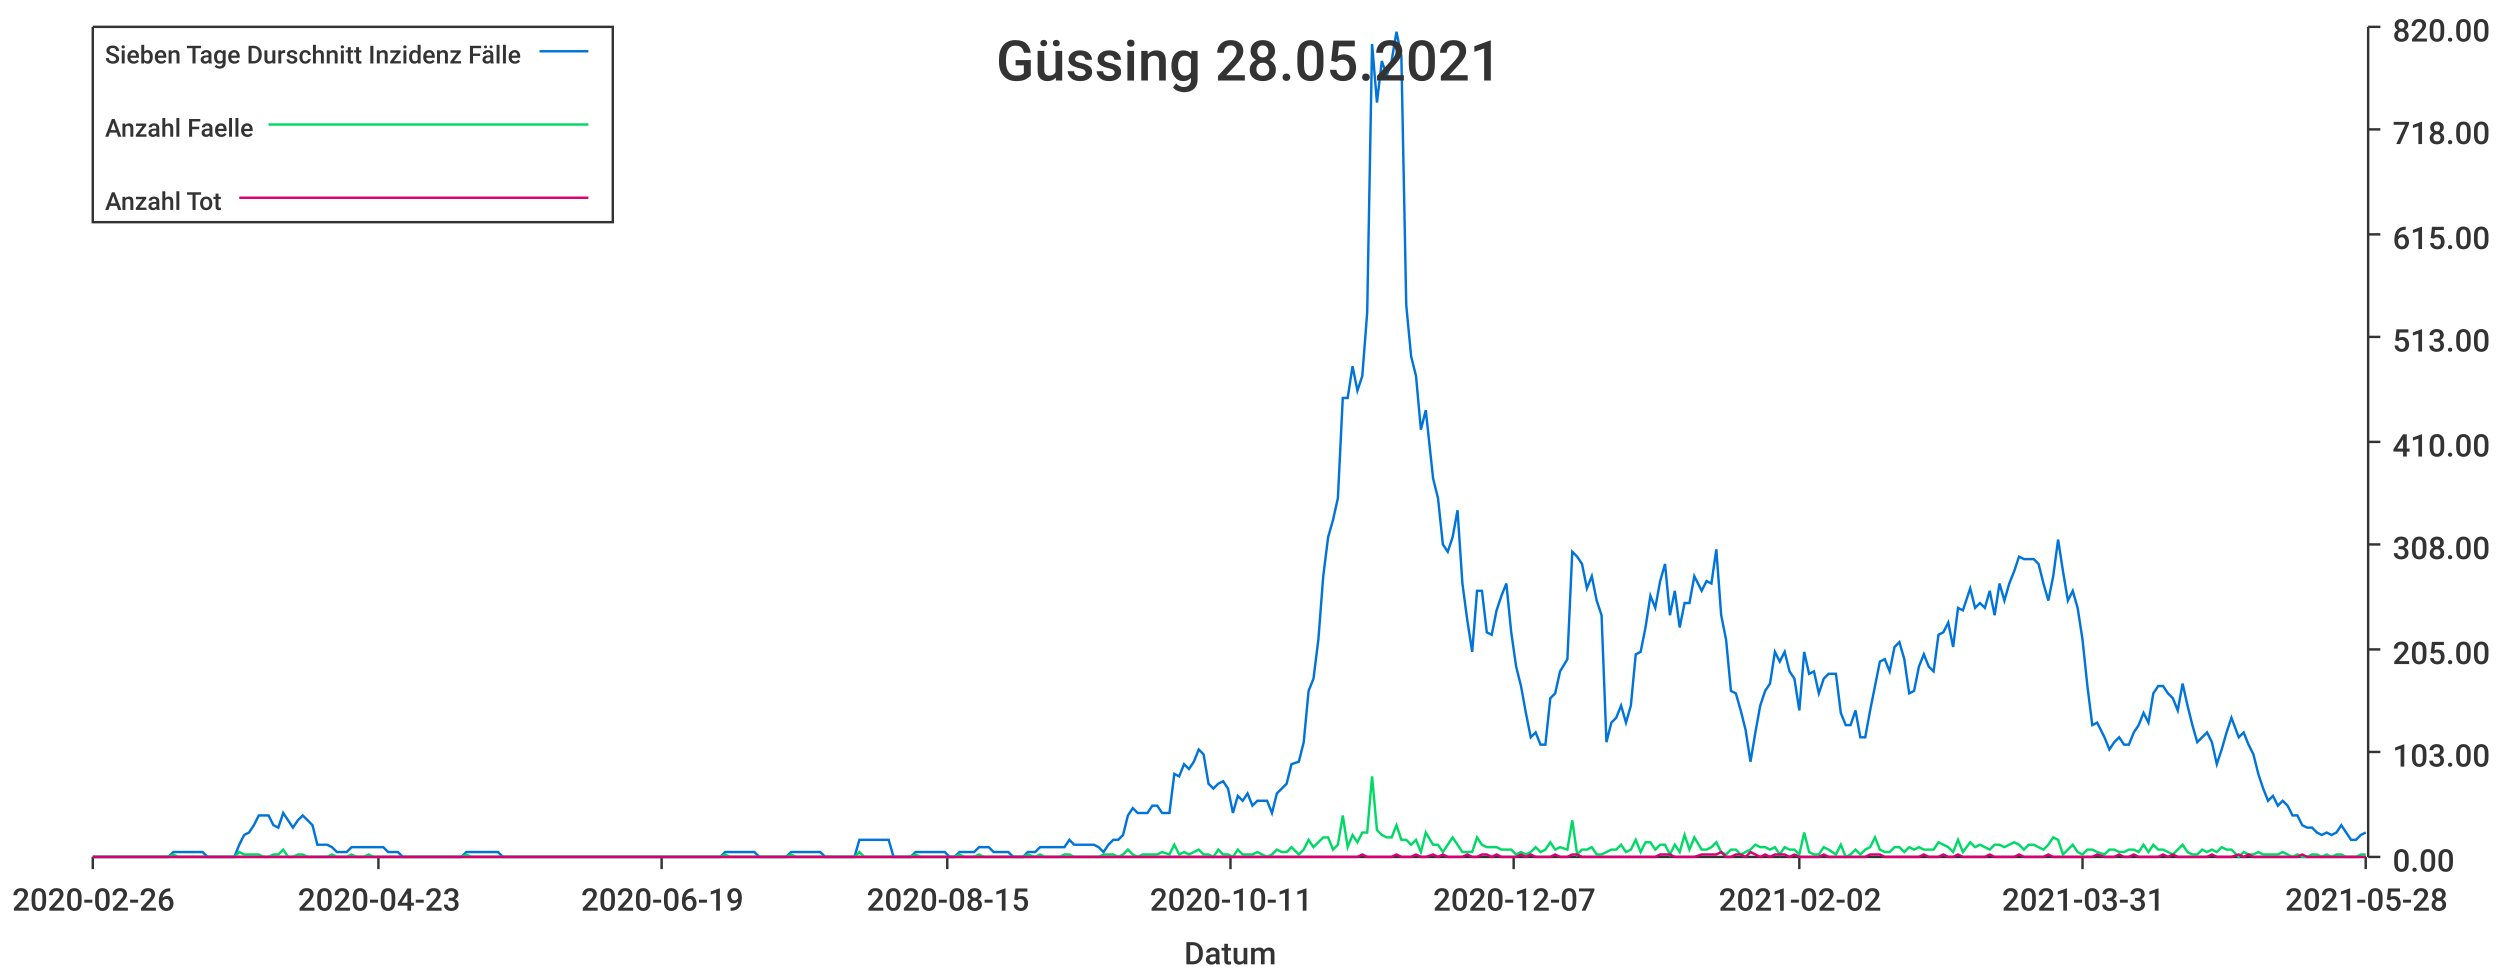
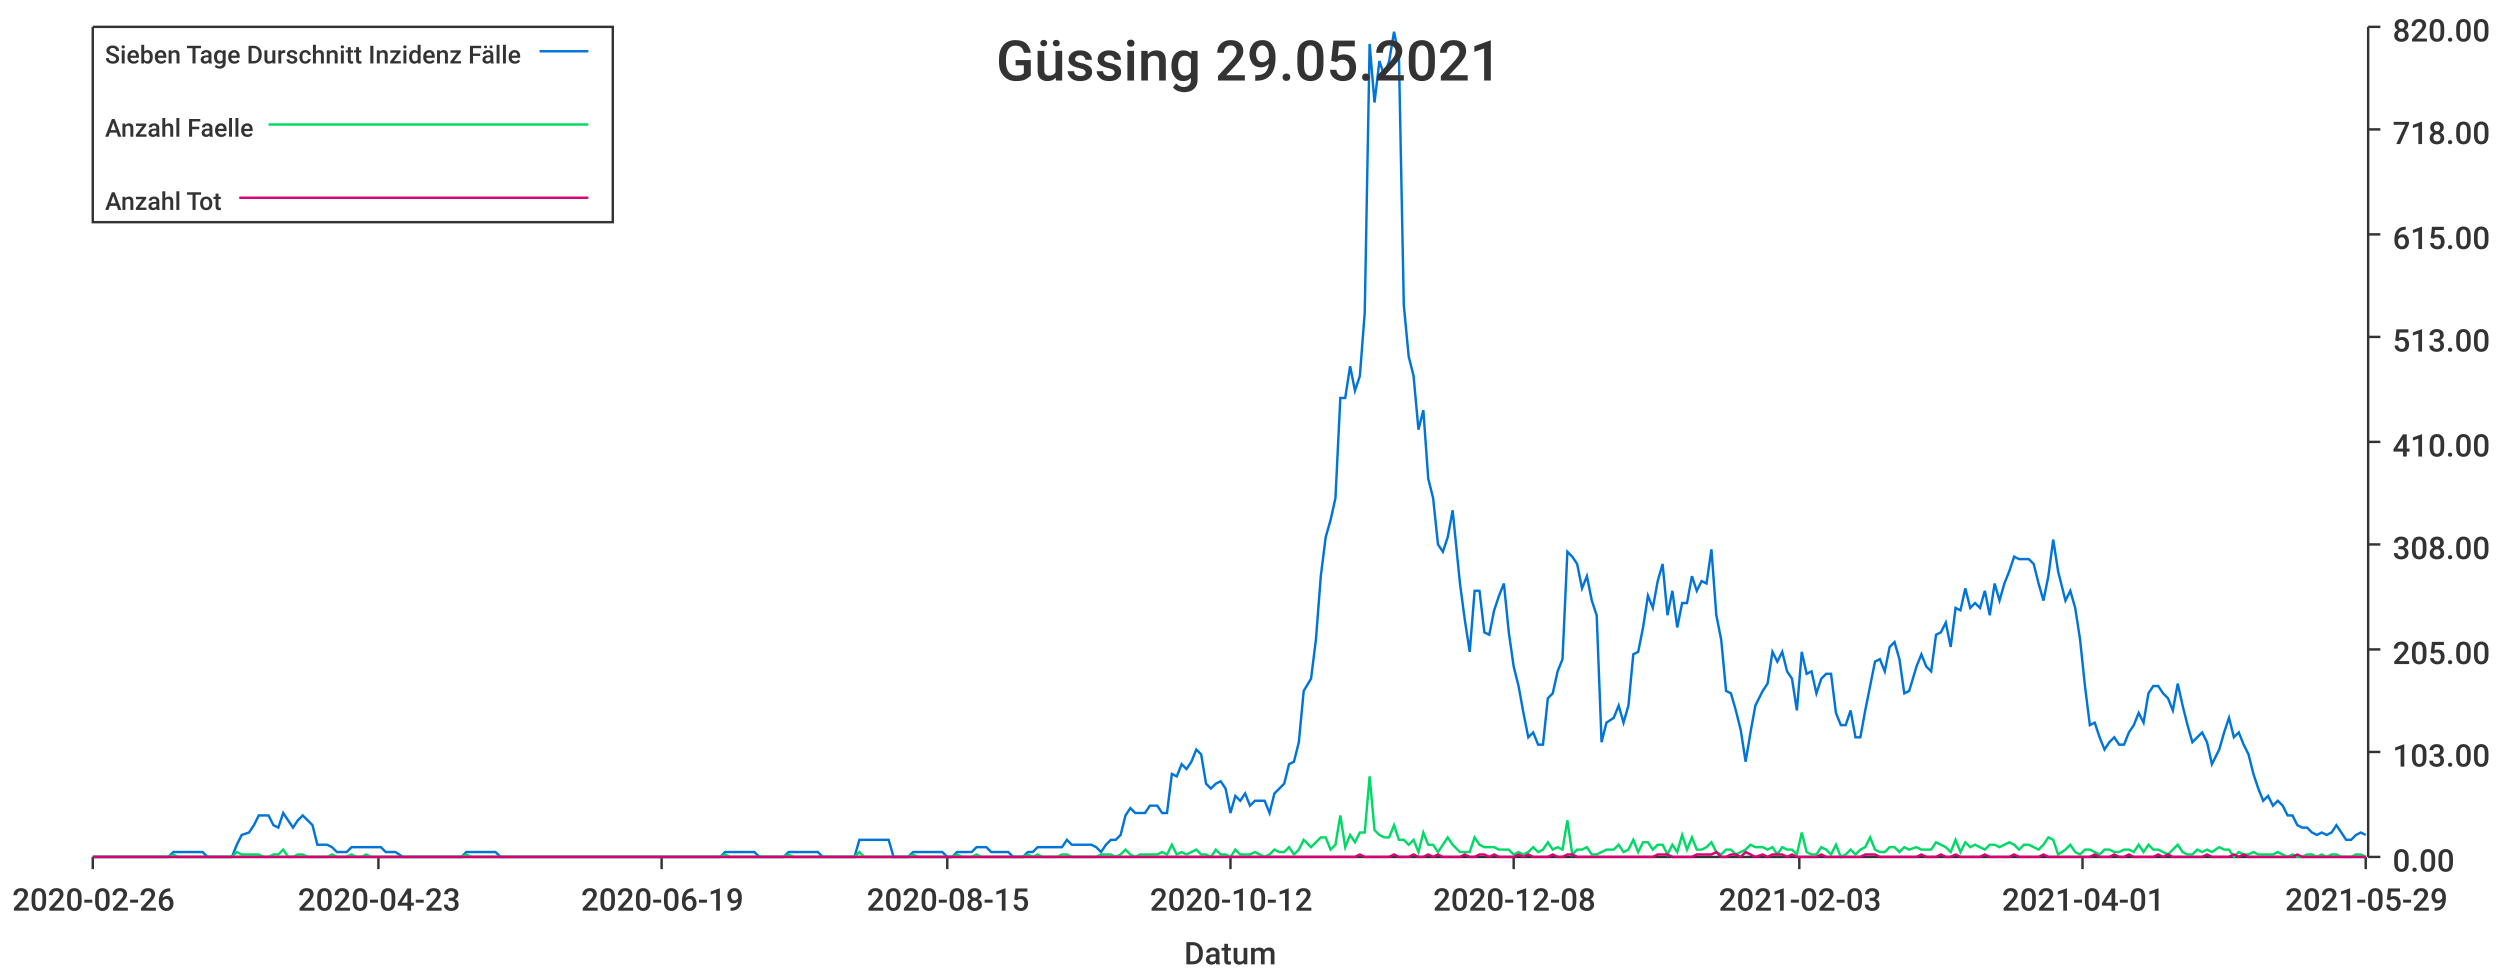
<svg xmlns="http://www.w3.org/2000/svg" width="1024" height="400">\n<path d="M 0 0 L 1024 0 L 1024 400 L 0 400 L 0 0" style="stroke-width:0;stroke:rgba(255,255,255,1.0);fill:rgba(255,255,255,1.0)" />
  <path d="M 38 11 L 969 11 L 969 351 L 38 351 L 38 11" style="stroke-width:0;stroke:rgba(255,255,255,1.0);fill:rgba(255,255,255,1.0)" />
  <path d="M 38 351 L 969 351" style="stroke-width:1;stroke:rgba(51,51,51,1.0);fill:none" />
  <path d="M 38 351 L 38 356" style="stroke-width:1;stroke:rgba(51,51,51,1.0);fill:none" />
  <text x="5" y="373" style="stroke-width:0;stroke:none;fill:rgba(51,51,51,1.0);font-size:12.8px;font-family:'Roboto Medium',sans-serif">2020-02-26</text>
  <path d="M 155 351 L 155 356" style="stroke-width:1;stroke:rgba(51,51,51,1.0);fill:none" />
  <text x="122" y="373" style="stroke-width:0;stroke:none;fill:rgba(51,51,51,1.0);font-size:12.8px;font-family:'Roboto Medium',sans-serif">2020-04-23</text>
  <path d="M 271 351 L 271 356" style="stroke-width:1;stroke:rgba(51,51,51,1.0);fill:none" />
  <text x="238" y="373" style="stroke-width:0;stroke:none;fill:rgba(51,51,51,1.0);font-size:12.8px;font-family:'Roboto Medium',sans-serif">2020-06-19</text>
  <path d="M 388 351 L 388 356" style="stroke-width:1;stroke:rgba(51,51,51,1.0);fill:none" />
  <text x="355" y="373" style="stroke-width:0;stroke:none;fill:rgba(51,51,51,1.0);font-size:12.8px;font-family:'Roboto Medium',sans-serif">2020-08-15</text>
  <path d="M 504 351 L 504 356" style="stroke-width:1;stroke:rgba(51,51,51,1.0);fill:none" />
-   <text x="471" y="373" style="stroke-width:0;stroke:none;fill:rgba(51,51,51,1.0);font-size:12.8px;font-family:'Roboto Medium',sans-serif">2020-10-11</text>
+   <text x="471" y="373" style="stroke-width:0;stroke:none;fill:rgba(51,51,51,1.0);font-size:12.8px;font-family:'Roboto Medium',sans-serif">2020-10-12</text>
  <path d="M 620 351 L 620 356" style="stroke-width:1;stroke:rgba(51,51,51,1.0);fill:none" />
-   <text x="587" y="373" style="stroke-width:0;stroke:none;fill:rgba(51,51,51,1.0);font-size:12.8px;font-family:'Roboto Medium',sans-serif">2020-12-07</text>
+   <text x="587" y="373" style="stroke-width:0;stroke:none;fill:rgba(51,51,51,1.0);font-size:12.8px;font-family:'Roboto Medium',sans-serif">2020-12-08</text>
  <path d="M 737 351 L 737 356" style="stroke-width:1;stroke:rgba(51,51,51,1.0);fill:none" />
-   <text x="704" y="373" style="stroke-width:0;stroke:none;fill:rgba(51,51,51,1.0);font-size:12.8px;font-family:'Roboto Medium',sans-serif">2021-02-02</text>
+   <text x="704" y="373" style="stroke-width:0;stroke:none;fill:rgba(51,51,51,1.0);font-size:12.8px;font-family:'Roboto Medium',sans-serif">2021-02-03</text>
  <path d="M 853 351 L 853 356" style="stroke-width:1;stroke:rgba(51,51,51,1.0);fill:none" />
-   <text x="820" y="373" style="stroke-width:0;stroke:none;fill:rgba(51,51,51,1.0);font-size:12.8px;font-family:'Roboto Medium',sans-serif">2021-03-31</text>
+   <text x="820" y="373" style="stroke-width:0;stroke:none;fill:rgba(51,51,51,1.0);font-size:12.8px;font-family:'Roboto Medium',sans-serif">2021-04-01</text>
  <path d="M 969 351 L 969 356" style="stroke-width:1;stroke:rgba(51,51,51,1.0);fill:none" />
-   <text x="936" y="373" style="stroke-width:0;stroke:none;fill:rgba(51,51,51,1.0);font-size:12.8px;font-family:'Roboto Medium',sans-serif">2021-05-28</text>
+   <text x="936" y="373" style="stroke-width:0;stroke:none;fill:rgba(51,51,51,1.0);font-size:12.8px;font-family:'Roboto Medium',sans-serif">2021-05-29</text>
  <text x="485" y="395" style="stroke-width:0;stroke:none;fill:rgba(51,51,51,1.0);font-size:12.8px;font-family:'Roboto Medium',sans-serif">Datum</text>
  <path d="M 970 351 L 970 11" style="stroke-width:1;stroke:rgba(51,51,51,1.0);fill:none" />
  <path d="M 970 351 L 975 351" style="stroke-width:1;stroke:rgba(51,51,51,1.0);fill:none" />
  <text x="980" y="357" style="stroke-width:0;stroke:none;fill:rgba(51,51,51,1.0);font-size:12.8px;font-family:'Roboto Medium',sans-serif">0.00</text>
  <path d="M 970 308 L 975 308" style="stroke-width:1;stroke:rgba(51,51,51,1.0);fill:none" />
  <text x="980" y="314" style="stroke-width:0;stroke:none;fill:rgba(51,51,51,1.0);font-size:12.8px;font-family:'Roboto Medium',sans-serif">103.00</text>
  <path d="M 970 266 L 975 266" style="stroke-width:1;stroke:rgba(51,51,51,1.0);fill:none" />
  <text x="980" y="272" style="stroke-width:0;stroke:none;fill:rgba(51,51,51,1.0);font-size:12.8px;font-family:'Roboto Medium',sans-serif">205.00</text>
  <path d="M 970 223 L 975 223" style="stroke-width:1;stroke:rgba(51,51,51,1.0);fill:none" />
  <text x="980" y="229" style="stroke-width:0;stroke:none;fill:rgba(51,51,51,1.0);font-size:12.8px;font-family:'Roboto Medium',sans-serif">308.00</text>
  <path d="M 970 181 L 975 181" style="stroke-width:1;stroke:rgba(51,51,51,1.0);fill:none" />
  <text x="980" y="187" style="stroke-width:0;stroke:none;fill:rgba(51,51,51,1.0);font-size:12.8px;font-family:'Roboto Medium',sans-serif">410.00</text>
  <path d="M 970 138 L 975 138" style="stroke-width:1;stroke:rgba(51,51,51,1.0);fill:none" />
  <text x="980" y="144" style="stroke-width:0;stroke:none;fill:rgba(51,51,51,1.0);font-size:12.8px;font-family:'Roboto Medium',sans-serif">513.00</text>
  <path d="M 970 96 L 975 96" style="stroke-width:1;stroke:rgba(51,51,51,1.0);fill:none" />
  <text x="980" y="102" style="stroke-width:0;stroke:none;fill:rgba(51,51,51,1.0);font-size:12.8px;font-family:'Roboto Medium',sans-serif">615.00</text>
  <path d="M 970 53 L 975 53" style="stroke-width:1;stroke:rgba(51,51,51,1.0);fill:none" />
  <text x="980" y="59" style="stroke-width:0;stroke:none;fill:rgba(51,51,51,1.0);font-size:12.8px;font-family:'Roboto Medium',sans-serif">718.00</text>
  <path d="M 970 11 L 975 11" style="stroke-width:1;stroke:rgba(51,51,51,1.0);fill:none" />
  <text x="980" y="17" style="stroke-width:0;stroke:none;fill:rgba(51,51,51,1.0);font-size:12.8px;font-family:'Roboto Medium',sans-serif">820.00</text>
-   <path d="M 38 351 L 41 351 L 43 351 L 45 351 L 47 351 L 49 351 L 51 351 L 53 351 L 55 351 L 57 351 L 59 351 L 61 351 L 63 351 L 65 351 L 67 351 L 69 351 L 71 349 L 73 349 L 75 349 L 77 349 L 79 349 L 81 349 L 83 349 L 85 351 L 87 351 L 89 351 L 91 351 L 94 351 L 96 351 L 98 346 L 100 342 L 102 341 L 104 338 L 106 334 L 108 334 L 110 334 L 112 338 L 114 339 L 116 333 L 118 336 L 120 339 L 122 336 L 124 334 L 126 336 L 128 338 L 130 346 L 132 346 L 134 346 L 136 347 L 138 349 L 140 349 L 142 349 L 144 347 L 146 347 L 149 347 L 151 347 L 153 347 L 155 347 L 157 347 L 159 349 L 161 349 L 163 349 L 165 351 L 167 351 L 169 351 L 171 351 L 173 351 L 175 351 L 177 351 L 179 351 L 181 351 L 183 351 L 185 351 L 187 351 L 189 351 L 191 349 L 193 349 L 195 349 L 197 349 L 199 349 L 201 349 L 204 349 L 206 351 L 208 351 L 210 351 L 212 351 L 214 351 L 216 351 L 218 351 L 220 351 L 222 351 L 224 351 L 226 351 L 228 351 L 230 351 L 232 351 L 234 351 L 236 351 L 238 351 L 240 351 L 242 351 L 244 351 L 246 351 L 248 351 L 250 351 L 252 351 L 254 351 L 256 351 L 259 351 L 261 351 L 263 351 L 265 351 L 267 351 L 269 351 L 271 351 L 273 351 L 275 351 L 277 351 L 279 351 L 281 351 L 283 351 L 285 351 L 287 351 L 289 351 L 291 351 L 293 351 L 295 351 L 297 349 L 299 349 L 301 349 L 303 349 L 305 349 L 307 349 L 309 349 L 311 351 L 314 351 L 316 351 L 318 351 L 320 351 L 322 351 L 324 349 L 326 349 L 328 349 L 330 349 L 332 349 L 334 349 L 336 349 L 338 351 L 340 351 L 342 351 L 344 351 L 346 351 L 348 351 L 350 351 L 352 344 L 354 344 L 356 344 L 358 344 L 360 344 L 362 344 L 364 344 L 366 351 L 369 351 L 371 351 L 373 351 L 375 349 L 377 349 L 379 349 L 381 349 L 383 349 L 385 349 L 387 349 L 389 351 L 391 351 L 393 349 L 395 349 L 397 349 L 399 349 L 401 347 L 403 347 L 405 347 L 407 349 L 409 349 L 411 349 L 413 349 L 415 351 L 417 351 L 419 351 L 421 349 L 424 349 L 426 347 L 428 347 L 430 347 L 432 347 L 434 347 L 436 347 L 438 344 L 440 346 L 442 346 L 444 346 L 446 346 L 448 346 L 450 347 L 452 349 L 454 346 L 456 344 L 458 344 L 460 342 L 462 334 L 464 331 L 466 333 L 468 333 L 470 333 L 472 330 L 474 330 L 476 333 L 479 333 L 481 317 L 483 318 L 485 313 L 487 315 L 489 312 L 491 307 L 493 309 L 495 321 L 497 323 L 499 321 L 501 320 L 503 323 L 505 333 L 507 326 L 509 328 L 511 325 L 513 330 L 515 328 L 517 328 L 519 328 L 521 333 L 523 325 L 525 323 L 527 321 L 529 313 L 532 312 L 534 304 L 536 283 L 538 278 L 540 262 L 542 236 L 544 220 L 546 213 L 548 204 L 550 163 L 552 163 L 554 150 L 556 160 L 558 154 L 560 128 L 562 18 L 564 42 L 566 25 L 568 31 L 570 25 L 572 13 L 574 23 L 576 125 L 578 146 L 580 154 L 582 176 L 584 168 L 587 196 L 589 204 L 591 223 L 593 226 L 595 220 L 597 209 L 599 239 L 601 254 L 603 267 L 605 242 L 607 242 L 609 259 L 611 260 L 613 250 L 615 244 L 617 239 L 619 259 L 621 273 L 623 281 L 625 292 L 627 302 L 629 300 L 631 305 L 633 305 L 635 286 L 637 284 L 639 275 L 642 270 L 644 226 L 646 228 L 648 231 L 650 241 L 652 236 L 654 246 L 656 252 L 658 304 L 660 296 L 662 294 L 664 289 L 666 296 L 668 289 L 670 268 L 672 267 L 674 257 L 676 244 L 678 249 L 680 238 L 682 231 L 684 252 L 686 242 L 688 257 L 690 247 L 692 247 L 694 236 L 697 242 L 699 238 L 701 239 L 703 225 L 705 252 L 707 262 L 709 283 L 711 284 L 713 291 L 715 299 L 717 312 L 719 300 L 721 289 L 723 283 L 725 280 L 727 267 L 729 271 L 731 267 L 733 275 L 735 278 L 737 291 L 739 267 L 741 276 L 743 275 L 745 284 L 747 278 L 749 276 L 752 276 L 754 292 L 756 297 L 758 297 L 760 291 L 762 302 L 764 302 L 766 291 L 768 281 L 770 271 L 772 270 L 774 275 L 776 265 L 778 263 L 780 270 L 782 284 L 784 283 L 786 273 L 788 268 L 790 273 L 792 275 L 794 260 L 796 259 L 798 255 L 800 265 L 802 249 L 804 250 L 807 241 L 809 249 L 811 247 L 813 249 L 815 242 L 817 252 L 819 239 L 821 246 L 823 239 L 825 234 L 827 228 L 829 229 L 831 229 L 833 229 L 835 231 L 837 239 L 839 246 L 841 236 L 843 221 L 845 234 L 847 246 L 849 242 L 851 249 L 853 262 L 855 281 L 857 297 L 859 296 L 862 302 L 864 307 L 866 304 L 868 302 L 870 305 L 872 305 L 874 300 L 876 297 L 878 292 L 880 296 L 882 284 L 884 281 L 886 281 L 888 284 L 890 286 L 892 291 L 894 280 L 896 289 L 898 297 L 900 304 L 902 302 L 904 300 L 906 304 L 908 313 L 910 307 L 912 300 L 914 294 L 917 302 L 919 300 L 921 305 L 923 309 L 925 317 L 927 323 L 929 328 L 931 326 L 933 330 L 935 328 L 937 330 L 939 334 L 941 334 L 943 338 L 945 339 L 947 339 L 949 341 L 951 342 L 953 341 L 955 342 L 957 341 L 959 338 L 961 341 L 963 344 L 965 344 L 967 342 L 969 341" style="stroke-width:1;stroke:rgba(0,116,217,1.0);fill:none" />
-   <path d="M 38 351 L 41 351 L 43 351 L 45 351 L 47 351 L 49 351 L 51 351 L 53 351 L 55 351 L 57 351 L 59 351 L 61 351 L 63 351 L 65 351 L 67 351 L 69 351 L 71 350 L 73 351 L 75 351 L 77 351 L 79 351 L 81 351 L 83 351 L 85 351 L 87 351 L 89 351 L 91 351 L 94 351 L 96 351 L 98 349 L 100 350 L 102 350 L 104 350 L 106 350 L 108 351 L 110 351 L 112 350 L 114 350 L 116 348 L 118 351 L 120 351 L 122 350 L 124 350 L 126 351 L 128 351 L 130 351 L 132 351 L 134 351 L 136 350 L 138 351 L 140 351 L 142 351 L 144 350 L 146 351 L 149 351 L 151 350 L 153 351 L 155 351 L 157 351 L 159 351 L 161 351 L 163 351 L 165 351 L 167 351 L 169 351 L 171 351 L 173 351 L 175 351 L 177 351 L 179 351 L 181 351 L 183 351 L 185 351 L 187 351 L 189 351 L 191 350 L 193 351 L 195 351 L 197 351 L 199 351 L 201 351 L 204 351 L 206 351 L 208 351 L 210 351 L 212 351 L 214 351 L 216 351 L 218 351 L 220 351 L 222 351 L 224 351 L 226 351 L 228 351 L 230 351 L 232 351 L 234 351 L 236 351 L 238 351 L 240 351 L 242 351 L 244 351 L 246 351 L 248 351 L 250 351 L 252 351 L 254 351 L 256 351 L 259 351 L 261 351 L 263 351 L 265 351 L 267 351 L 269 351 L 271 351 L 273 351 L 275 351 L 277 351 L 279 351 L 281 351 L 283 351 L 285 351 L 287 351 L 289 351 L 291 351 L 293 351 L 295 351 L 297 350 L 299 351 L 301 351 L 303 351 L 305 351 L 307 351 L 309 351 L 311 351 L 314 351 L 316 351 L 318 351 L 320 351 L 322 351 L 324 350 L 326 351 L 328 351 L 330 351 L 332 351 L 334 351 L 336 351 L 338 351 L 340 351 L 342 351 L 344 351 L 346 351 L 348 351 L 350 351 L 352 349 L 354 351 L 356 351 L 358 351 L 360 351 L 362 351 L 364 351 L 366 351 L 369 351 L 371 351 L 373 351 L 375 350 L 377 351 L 379 351 L 381 351 L 383 351 L 385 351 L 387 351 L 389 351 L 391 351 L 393 350 L 395 351 L 397 351 L 399 351 L 401 350 L 403 351 L 405 351 L 407 351 L 409 351 L 411 351 L 413 351 L 415 351 L 417 351 L 419 351 L 421 350 L 424 351 L 426 350 L 428 351 L 430 351 L 432 351 L 434 351 L 436 350 L 438 350 L 440 351 L 442 351 L 444 351 L 446 351 L 448 351 L 450 351 L 452 350 L 454 350 L 456 350 L 458 351 L 460 350 L 462 348 L 464 350 L 466 351 L 468 350 L 470 350 L 472 350 L 474 350 L 476 349 L 479 350 L 481 346 L 483 350 L 485 349 L 487 350 L 489 349 L 491 348 L 493 350 L 495 350 L 497 351 L 499 348 L 501 350 L 503 350 L 505 351 L 507 348 L 509 350 L 511 350 L 513 350 L 515 349 L 517 350 L 519 351 L 521 350 L 523 348 L 525 349 L 527 349 L 529 347 L 532 350 L 534 348 L 536 344 L 538 347 L 540 345 L 542 343 L 544 343 L 546 348 L 548 346 L 550 334 L 552 347 L 554 342 L 556 345 L 558 341 L 560 341 L 562 318 L 564 340 L 566 342 L 568 343 L 570 343 L 572 338 L 574 344 L 576 344 L 578 346 L 580 344 L 582 349 L 584 341 L 587 346 L 589 346 L 591 349 L 593 346 L 595 343 L 597 346 L 599 349 L 601 349 L 603 349 L 605 343 L 607 346 L 609 347 L 611 347 L 613 347 L 615 348 L 617 348 L 619 348 L 621 350 L 623 349 L 625 350 L 627 349 L 629 347 L 631 349 L 633 348 L 635 345 L 637 348 L 639 347 L 642 348 L 644 336 L 646 350 L 648 348 L 650 348 L 652 347 L 654 350 L 656 350 L 658 349 L 660 348 L 662 348 L 664 346 L 666 349 L 668 348 L 670 344 L 672 349 L 674 345 L 676 345 L 678 348 L 680 346 L 682 346 L 684 350 L 686 346 L 688 349 L 690 342 L 692 348 L 694 343 L 697 348 L 699 348 L 701 347 L 703 345 L 705 349 L 707 350 L 709 348 L 711 348 L 713 350 L 715 349 L 717 348 L 719 346 L 721 347 L 723 347 L 725 348 L 727 347 L 729 350 L 731 347 L 733 348 L 735 348 L 737 350 L 739 341 L 741 349 L 743 350 L 745 350 L 747 347 L 749 348 L 752 350 L 754 346 L 756 351 L 758 350 L 760 348 L 762 350 L 764 348 L 766 347 L 768 343 L 770 348 L 772 349 L 774 349 L 776 347 L 778 347 L 780 349 L 782 347 L 784 348 L 786 347 L 788 348 L 790 348 L 792 348 L 794 345 L 796 346 L 798 347 L 800 349 L 802 344 L 804 349 L 807 345 L 809 347 L 811 346 L 813 347 L 815 348 L 817 346 L 819 346 L 821 347 L 823 346 L 825 345 L 827 346 L 829 348 L 831 346 L 833 346 L 835 347 L 837 348 L 839 346 L 841 343 L 843 344 L 845 350 L 847 348 L 849 346 L 851 349 L 853 350 L 855 348 L 857 348 L 859 349 L 862 350 L 864 348 L 866 348 L 868 349 L 870 349 L 872 348 L 874 348 L 876 349 L 878 346 L 880 349 L 882 346 L 884 348 L 886 348 L 888 349 L 890 350 L 892 348 L 894 346 L 896 349 L 898 350 L 900 350 L 902 348 L 904 349 L 906 348 L 908 349 L 910 347 L 912 348 L 914 348 L 917 351 L 919 349 L 921 350 L 923 350 L 925 349 L 927 350 L 929 350 L 931 350 L 933 350 L 935 349 L 937 350 L 939 351 L 941 350 L 943 351 L 945 351 L 947 350 L 949 350 L 951 351 L 953 350 L 955 351 L 957 350 L 959 350 L 961 351 L 963 351 L 965 351 L 967 350 L 969 350" style="stroke-width:1;stroke:rgba(0,217,101,1.0);fill:none" />
-   <path d="M 38 351 L 41 351 L 43 351 L 45 351 L 47 351 L 49 351 L 51 351 L 53 351 L 55 351 L 57 351 L 59 351 L 61 351 L 63 351 L 65 351 L 67 351 L 69 351 L 71 351 L 73 351 L 75 351 L 77 351 L 79 351 L 81 351 L 83 351 L 85 351 L 87 351 L 89 351 L 91 351 L 94 351 L 96 351 L 98 351 L 100 351 L 102 351 L 104 351 L 106 351 L 108 351 L 110 351 L 112 351 L 114 351 L 116 351 L 118 351 L 120 351 L 122 351 L 124 351 L 126 351 L 128 351 L 130 351 L 132 351 L 134 351 L 136 351 L 138 351 L 140 351 L 142 351 L 144 351 L 146 351 L 149 351 L 151 351 L 153 351 L 155 351 L 157 351 L 159 351 L 161 351 L 163 351 L 165 351 L 167 351 L 169 351 L 171 351 L 173 351 L 175 351 L 177 351 L 179 351 L 181 351 L 183 351 L 185 351 L 187 351 L 189 351 L 191 351 L 193 351 L 195 351 L 197 351 L 199 351 L 201 351 L 204 351 L 206 351 L 208 351 L 210 351 L 212 351 L 214 351 L 216 351 L 218 351 L 220 351 L 222 351 L 224 351 L 226 351 L 228 351 L 230 351 L 232 351 L 234 351 L 236 351 L 238 351 L 240 351 L 242 351 L 244 351 L 246 351 L 248 351 L 250 351 L 252 351 L 254 351 L 256 351 L 259 351 L 261 351 L 263 351 L 265 351 L 267 351 L 269 351 L 271 351 L 273 351 L 275 351 L 277 351 L 279 351 L 281 351 L 283 351 L 285 351 L 287 351 L 289 351 L 291 351 L 293 351 L 295 351 L 297 351 L 299 351 L 301 351 L 303 351 L 305 351 L 307 351 L 309 351 L 311 351 L 314 351 L 316 351 L 318 351 L 320 351 L 322 351 L 324 351 L 326 351 L 328 351 L 330 351 L 332 351 L 334 351 L 336 351 L 338 351 L 340 351 L 342 351 L 344 351 L 346 351 L 348 351 L 350 351 L 352 351 L 354 351 L 356 351 L 358 351 L 360 351 L 362 351 L 364 351 L 366 351 L 369 351 L 371 351 L 373 351 L 375 351 L 377 351 L 379 351 L 381 351 L 383 351 L 385 351 L 387 351 L 389 351 L 391 351 L 393 351 L 395 351 L 397 351 L 399 351 L 401 351 L 403 351 L 405 351 L 407 351 L 409 351 L 411 351 L 413 351 L 415 351 L 417 351 L 419 351 L 421 351 L 424 351 L 426 351 L 428 351 L 430 351 L 432 351 L 434 351 L 436 351 L 438 351 L 440 351 L 442 351 L 444 351 L 446 351 L 448 351 L 450 351 L 452 351 L 454 351 L 456 351 L 458 351 L 460 351 L 462 351 L 464 351 L 466 351 L 468 351 L 470 351 L 472 351 L 474 351 L 476 351 L 479 351 L 481 351 L 483 351 L 485 351 L 487 351 L 489 351 L 491 351 L 493 351 L 495 351 L 497 351 L 499 351 L 501 351 L 503 351 L 505 351 L 507 351 L 509 351 L 511 351 L 513 351 L 515 351 L 517 351 L 519 351 L 521 351 L 523 351 L 525 351 L 527 351 L 529 351 L 532 351 L 534 351 L 536 351 L 538 351 L 540 351 L 542 351 L 544 351 L 546 351 L 548 351 L 550 351 L 552 351 L 554 351 L 556 351 L 558 350 L 560 351 L 562 351 L 564 351 L 566 351 L 568 351 L 570 351 L 572 350 L 574 351 L 576 351 L 578 351 L 580 350 L 582 351 L 584 351 L 587 350 L 589 351 L 591 350 L 593 351 L 595 351 L 597 351 L 599 351 L 601 350 L 603 351 L 605 351 L 607 350 L 609 350 L 611 351 L 613 350 L 615 351 L 617 351 L 619 351 L 621 351 L 623 350 L 625 351 L 627 350 L 629 351 L 631 351 L 633 351 L 635 351 L 637 350 L 639 351 L 642 351 L 644 350 L 646 350 L 648 351 L 650 351 L 652 351 L 654 351 L 656 351 L 658 351 L 660 351 L 662 351 L 664 351 L 666 351 L 668 351 L 670 351 L 672 351 L 674 351 L 676 351 L 678 351 L 680 350 L 682 350 L 684 350 L 686 351 L 688 351 L 690 351 L 692 351 L 694 351 L 697 350 L 699 350 L 701 350 L 703 350 L 705 349 L 707 351 L 709 351 L 711 350 L 713 350 L 715 351 L 717 349 L 719 350 L 721 351 L 723 350 L 725 351 L 727 350 L 729 350 L 731 350 L 733 351 L 735 350 L 737 351 L 739 351 L 741 351 L 743 351 L 745 351 L 747 350 L 749 351 L 752 351 L 754 351 L 756 351 L 758 351 L 760 351 L 762 351 L 764 351 L 766 350 L 768 350 L 770 350 L 772 351 L 774 351 L 776 351 L 778 351 L 780 351 L 782 351 L 784 351 L 786 351 L 788 350 L 790 351 L 792 351 L 794 351 L 796 350 L 798 351 L 800 351 L 802 350 L 804 351 L 807 351 L 809 351 L 811 351 L 813 351 L 815 350 L 817 351 L 819 351 L 821 351 L 823 351 L 825 351 L 827 350 L 829 351 L 831 351 L 833 351 L 835 351 L 837 351 L 839 350 L 841 351 L 843 351 L 845 351 L 847 351 L 849 351 L 851 351 L 853 351 L 855 351 L 857 351 L 859 350 L 862 351 L 864 351 L 866 351 L 868 350 L 870 351 L 872 351 L 874 350 L 876 351 L 878 351 L 880 351 L 882 351 L 884 351 L 886 350 L 888 351 L 890 350 L 892 351 L 894 351 L 896 351 L 898 351 L 900 351 L 902 351 L 904 351 L 906 350 L 908 351 L 910 351 L 912 351 L 914 351 L 917 350 L 919 351 L 921 350 L 923 351 L 925 351 L 927 351 L 929 351 L 931 351 L 933 351 L 935 351 L 937 351 L 939 351 L 941 351 L 943 350 L 945 351 L 947 351 L 949 351 L 951 351 L 953 351 L 955 351 L 957 351 L 959 351 L 961 351 L 963 351 L 965 351 L 967 351 L 969 351" style="stroke-width:1;stroke:rgba(217,0,116,1.0);fill:none" />
-   <text x="408" y="33" style="stroke-width:0;stroke:none;fill:rgba(51,51,51,1.0);font-size:23.0px;font-family:'Roboto Medium',sans-serif">Güssing 28.05.2021</text>
+   <path d="M 38 351 L 41 351 L 43 351 L 45 351 L 47 351 L 49 351 L 51 351 L 53 351 L 55 351 L 57 351 L 59 351 L 61 351 L 63 351 L 65 351 L 67 351 L 69 351 L 71 349 L 73 349 L 75 349 L 77 349 L 79 349 L 81 349 L 83 349 L 85 351 L 87 351 L 89 351 L 91 351 L 93 351 L 95 351 L 97 346 L 99 342 L 102 341 L 104 338 L 106 334 L 108 334 L 110 334 L 112 338 L 114 339 L 116 333 L 118 336 L 120 339 L 122 336 L 124 334 L 126 336 L 128 338 L 130 346 L 132 346 L 134 346 L 136 347 L 138 349 L 140 349 L 142 349 L 144 347 L 146 347 L 148 347 L 150 347 L 152 347 L 154 347 L 156 347 L 158 349 L 160 349 L 162 349 L 165 351 L 167 351 L 169 351 L 171 351 L 173 351 L 175 351 L 177 351 L 179 351 L 181 351 L 183 351 L 185 351 L 187 351 L 189 351 L 191 349 L 193 349 L 195 349 L 197 349 L 199 349 L 201 349 L 203 349 L 205 351 L 207 351 L 209 351 L 211 351 L 213 351 L 215 351 L 217 351 L 219 351 L 221 351 L 223 351 L 226 351 L 228 351 L 230 351 L 232 351 L 234 351 L 236 351 L 238 351 L 240 351 L 242 351 L 244 351 L 246 351 L 248 351 L 250 351 L 252 351 L 254 351 L 256 351 L 258 351 L 260 351 L 262 351 L 264 351 L 266 351 L 268 351 L 270 351 L 272 351 L 274 351 L 276 351 L 278 351 L 280 351 L 282 351 L 284 351 L 286 351 L 289 351 L 291 351 L 293 351 L 295 351 L 297 349 L 299 349 L 301 349 L 303 349 L 305 349 L 307 349 L 309 349 L 311 351 L 313 351 L 315 351 L 317 351 L 319 351 L 321 351 L 323 349 L 325 349 L 327 349 L 329 349 L 331 349 L 333 349 L 335 349 L 337 351 L 339 351 L 341 351 L 343 351 L 345 351 L 347 351 L 350 351 L 352 344 L 354 344 L 356 344 L 358 344 L 360 344 L 362 344 L 364 344 L 366 351 L 368 351 L 370 351 L 372 351 L 374 349 L 376 349 L 378 349 L 380 349 L 382 349 L 384 349 L 386 349 L 388 351 L 390 351 L 392 349 L 394 349 L 396 349 L 398 349 L 400 347 L 402 347 L 404 347 L 406 349 L 408 349 L 410 349 L 413 349 L 415 351 L 417 351 L 419 351 L 421 349 L 423 349 L 425 347 L 427 347 L 429 347 L 431 347 L 433 347 L 435 347 L 437 344 L 439 346 L 441 346 L 443 346 L 445 346 L 447 346 L 449 347 L 451 349 L 453 346 L 455 344 L 457 344 L 459 342 L 461 334 L 463 331 L 465 333 L 467 333 L 469 333 L 471 330 L 474 330 L 476 333 L 478 333 L 480 317 L 482 318 L 484 313 L 486 315 L 488 312 L 490 307 L 492 309 L 494 321 L 496 323 L 498 321 L 500 320 L 502 323 L 504 333 L 506 326 L 508 328 L 510 325 L 512 330 L 514 328 L 516 328 L 518 328 L 520 333 L 522 325 L 524 323 L 526 321 L 528 313 L 530 312 L 532 304 L 534 283 L 537 278 L 539 262 L 541 236 L 543 220 L 545 213 L 547 204 L 549 163 L 551 163 L 553 150 L 555 160 L 557 154 L 559 128 L 561 18 L 563 42 L 565 25 L 567 31 L 569 25 L 571 13 L 573 23 L 575 125 L 577 146 L 579 154 L 581 176 L 583 168 L 585 196 L 587 204 L 589 223 L 591 226 L 593 220 L 595 209 L 598 239 L 600 254 L 602 267 L 604 242 L 606 242 L 608 259 L 610 260 L 612 250 L 614 244 L 616 239 L 618 259 L 620 273 L 622 281 L 624 292 L 626 302 L 628 300 L 630 305 L 632 305 L 634 286 L 636 284 L 638 275 L 640 270 L 642 226 L 644 228 L 646 231 L 648 241 L 650 236 L 652 246 L 654 252 L 656 304 L 658 296 L 661 294 L 663 289 L 665 296 L 667 289 L 669 268 L 671 267 L 673 257 L 675 244 L 677 249 L 679 238 L 681 231 L 683 252 L 685 242 L 687 257 L 689 247 L 691 247 L 693 236 L 695 242 L 697 238 L 699 239 L 701 225 L 703 252 L 705 262 L 707 283 L 709 284 L 711 291 L 713 299 L 715 312 L 717 300 L 719 289 L 722 283 L 724 280 L 726 267 L 728 271 L 730 267 L 732 275 L 734 278 L 736 291 L 738 267 L 740 276 L 742 275 L 744 284 L 746 278 L 748 276 L 750 276 L 752 292 L 754 297 L 756 297 L 758 291 L 760 302 L 762 302 L 764 291 L 766 281 L 768 271 L 770 270 L 772 275 L 774 265 L 776 263 L 778 270 L 780 284 L 782 283 L 785 273 L 787 268 L 789 273 L 791 275 L 793 260 L 795 259 L 797 255 L 799 265 L 801 249 L 803 250 L 805 241 L 807 249 L 809 247 L 811 249 L 813 242 L 815 252 L 817 239 L 819 246 L 821 239 L 823 234 L 825 228 L 827 229 L 829 229 L 831 229 L 833 231 L 835 239 L 837 246 L 839 236 L 841 221 L 843 234 L 846 246 L 848 242 L 850 249 L 852 262 L 854 281 L 856 297 L 858 296 L 860 302 L 862 307 L 864 304 L 866 302 L 868 305 L 870 305 L 872 300 L 874 297 L 876 292 L 878 296 L 880 284 L 882 281 L 884 281 L 886 284 L 888 286 L 890 291 L 892 280 L 894 289 L 896 297 L 898 304 L 900 302 L 902 300 L 904 304 L 906 313 L 909 307 L 911 300 L 913 294 L 915 302 L 917 300 L 919 305 L 921 309 L 923 317 L 925 323 L 927 328 L 929 326 L 931 330 L 933 328 L 935 330 L 937 334 L 939 334 L 941 338 L 943 339 L 945 339 L 947 341 L 949 342 L 951 341 L 953 342 L 955 341 L 957 338 L 959 341 L 961 344 L 963 344 L 965 342 L 967 341 L 969 342" style="stroke-width:1;stroke:rgba(0,116,217,1.0);fill:none" />
+   <path d="M 38 351 L 41 351 L 43 351 L 45 351 L 47 351 L 49 351 L 51 351 L 53 351 L 55 351 L 57 351 L 59 351 L 61 351 L 63 351 L 65 351 L 67 351 L 69 351 L 71 350 L 73 351 L 75 351 L 77 351 L 79 351 L 81 351 L 83 351 L 85 351 L 87 351 L 89 351 L 91 351 L 93 351 L 95 351 L 97 349 L 99 350 L 102 350 L 104 350 L 106 350 L 108 351 L 110 351 L 112 350 L 114 350 L 116 348 L 118 351 L 120 351 L 122 350 L 124 350 L 126 351 L 128 351 L 130 351 L 132 351 L 134 351 L 136 350 L 138 351 L 140 351 L 142 351 L 144 350 L 146 351 L 148 351 L 150 350 L 152 351 L 154 351 L 156 351 L 158 351 L 160 351 L 162 351 L 165 351 L 167 351 L 169 351 L 171 351 L 173 351 L 175 351 L 177 351 L 179 351 L 181 351 L 183 351 L 185 351 L 187 351 L 189 351 L 191 350 L 193 351 L 195 351 L 197 351 L 199 351 L 201 351 L 203 351 L 205 351 L 207 351 L 209 351 L 211 351 L 213 351 L 215 351 L 217 351 L 219 351 L 221 351 L 223 351 L 226 351 L 228 351 L 230 351 L 232 351 L 234 351 L 236 351 L 238 351 L 240 351 L 242 351 L 244 351 L 246 351 L 248 351 L 250 351 L 252 351 L 254 351 L 256 351 L 258 351 L 260 351 L 262 351 L 264 351 L 266 351 L 268 351 L 270 351 L 272 351 L 274 351 L 276 351 L 278 351 L 280 351 L 282 351 L 284 351 L 286 351 L 289 351 L 291 351 L 293 351 L 295 351 L 297 350 L 299 351 L 301 351 L 303 351 L 305 351 L 307 351 L 309 351 L 311 351 L 313 351 L 315 351 L 317 351 L 319 351 L 321 351 L 323 350 L 325 351 L 327 351 L 329 351 L 331 351 L 333 351 L 335 351 L 337 351 L 339 351 L 341 351 L 343 351 L 345 351 L 347 351 L 350 351 L 352 349 L 354 351 L 356 351 L 358 351 L 360 351 L 362 351 L 364 351 L 366 351 L 368 351 L 370 351 L 372 351 L 374 350 L 376 351 L 378 351 L 380 351 L 382 351 L 384 351 L 386 351 L 388 351 L 390 351 L 392 350 L 394 351 L 396 351 L 398 351 L 400 350 L 402 351 L 404 351 L 406 351 L 408 351 L 410 351 L 413 351 L 415 351 L 417 351 L 419 351 L 421 350 L 423 351 L 425 350 L 427 351 L 429 351 L 431 351 L 433 351 L 435 350 L 437 350 L 439 351 L 441 351 L 443 351 L 445 351 L 447 351 L 449 351 L 451 350 L 453 350 L 455 350 L 457 351 L 459 350 L 461 348 L 463 350 L 465 351 L 467 350 L 469 350 L 471 350 L 474 350 L 476 349 L 478 350 L 480 346 L 482 350 L 484 349 L 486 350 L 488 349 L 490 348 L 492 350 L 494 350 L 496 351 L 498 348 L 500 350 L 502 350 L 504 351 L 506 348 L 508 350 L 510 350 L 512 350 L 514 349 L 516 350 L 518 351 L 520 350 L 522 348 L 524 349 L 526 349 L 528 347 L 530 350 L 532 348 L 534 344 L 537 347 L 539 345 L 541 343 L 543 343 L 545 348 L 547 346 L 549 334 L 551 347 L 553 342 L 555 345 L 557 341 L 559 341 L 561 318 L 563 340 L 565 342 L 567 343 L 569 343 L 571 338 L 573 344 L 575 344 L 577 346 L 579 344 L 581 349 L 583 341 L 585 346 L 587 346 L 589 349 L 591 346 L 593 343 L 595 346 L 598 349 L 600 349 L 602 349 L 604 343 L 606 346 L 608 347 L 610 347 L 612 347 L 614 348 L 616 348 L 618 348 L 620 350 L 622 349 L 624 350 L 626 349 L 628 347 L 630 349 L 632 348 L 634 345 L 636 348 L 638 347 L 640 348 L 642 336 L 644 350 L 646 348 L 648 348 L 650 347 L 652 350 L 654 350 L 656 349 L 658 348 L 661 348 L 663 346 L 665 349 L 667 348 L 669 344 L 671 349 L 673 345 L 675 345 L 677 348 L 679 346 L 681 346 L 683 350 L 685 346 L 687 349 L 689 342 L 691 348 L 693 343 L 695 348 L 697 348 L 699 347 L 701 345 L 703 349 L 705 350 L 707 348 L 709 348 L 711 350 L 713 349 L 715 348 L 717 346 L 719 347 L 722 347 L 724 348 L 726 347 L 728 350 L 730 347 L 732 348 L 734 348 L 736 350 L 738 341 L 740 349 L 742 350 L 744 350 L 746 347 L 748 348 L 750 350 L 752 346 L 754 351 L 756 350 L 758 348 L 760 350 L 762 348 L 764 347 L 766 343 L 768 348 L 770 349 L 772 349 L 774 347 L 776 347 L 778 349 L 780 347 L 782 348 L 785 347 L 787 348 L 789 348 L 791 348 L 793 345 L 795 346 L 797 347 L 799 349 L 801 344 L 803 349 L 805 345 L 807 347 L 809 346 L 811 347 L 813 348 L 815 346 L 817 346 L 819 347 L 821 346 L 823 345 L 825 346 L 827 348 L 829 346 L 831 346 L 833 347 L 835 348 L 837 346 L 839 343 L 841 344 L 843 350 L 846 348 L 848 346 L 850 349 L 852 350 L 854 348 L 856 348 L 858 349 L 860 350 L 862 348 L 864 348 L 866 349 L 868 349 L 870 348 L 872 348 L 874 349 L 876 346 L 878 349 L 880 346 L 882 348 L 884 348 L 886 349 L 888 350 L 890 348 L 892 346 L 894 349 L 896 350 L 898 350 L 900 348 L 902 349 L 904 348 L 906 349 L 909 347 L 911 348 L 913 348 L 915 351 L 917 349 L 919 350 L 921 350 L 923 349 L 925 350 L 927 350 L 929 350 L 931 350 L 933 349 L 935 350 L 937 351 L 939 350 L 941 351 L 943 351 L 945 350 L 947 350 L 949 351 L 951 350 L 953 351 L 955 350 L 957 350 L 959 351 L 961 351 L 963 351 L 965 350 L 967 350 L 969 351" style="stroke-width:1;stroke:rgba(0,217,101,1.0);fill:none" />
+   <path d="M 38 351 L 41 351 L 43 351 L 45 351 L 47 351 L 49 351 L 51 351 L 53 351 L 55 351 L 57 351 L 59 351 L 61 351 L 63 351 L 65 351 L 67 351 L 69 351 L 71 351 L 73 351 L 75 351 L 77 351 L 79 351 L 81 351 L 83 351 L 85 351 L 87 351 L 89 351 L 91 351 L 93 351 L 95 351 L 97 351 L 99 351 L 102 351 L 104 351 L 106 351 L 108 351 L 110 351 L 112 351 L 114 351 L 116 351 L 118 351 L 120 351 L 122 351 L 124 351 L 126 351 L 128 351 L 130 351 L 132 351 L 134 351 L 136 351 L 138 351 L 140 351 L 142 351 L 144 351 L 146 351 L 148 351 L 150 351 L 152 351 L 154 351 L 156 351 L 158 351 L 160 351 L 162 351 L 165 351 L 167 351 L 169 351 L 171 351 L 173 351 L 175 351 L 177 351 L 179 351 L 181 351 L 183 351 L 185 351 L 187 351 L 189 351 L 191 351 L 193 351 L 195 351 L 197 351 L 199 351 L 201 351 L 203 351 L 205 351 L 207 351 L 209 351 L 211 351 L 213 351 L 215 351 L 217 351 L 219 351 L 221 351 L 223 351 L 226 351 L 228 351 L 230 351 L 232 351 L 234 351 L 236 351 L 238 351 L 240 351 L 242 351 L 244 351 L 246 351 L 248 351 L 250 351 L 252 351 L 254 351 L 256 351 L 258 351 L 260 351 L 262 351 L 264 351 L 266 351 L 268 351 L 270 351 L 272 351 L 274 351 L 276 351 L 278 351 L 280 351 L 282 351 L 284 351 L 286 351 L 289 351 L 291 351 L 293 351 L 295 351 L 297 351 L 299 351 L 301 351 L 303 351 L 305 351 L 307 351 L 309 351 L 311 351 L 313 351 L 315 351 L 317 351 L 319 351 L 321 351 L 323 351 L 325 351 L 327 351 L 329 351 L 331 351 L 333 351 L 335 351 L 337 351 L 339 351 L 341 351 L 343 351 L 345 351 L 347 351 L 350 351 L 352 351 L 354 351 L 356 351 L 358 351 L 360 351 L 362 351 L 364 351 L 366 351 L 368 351 L 370 351 L 372 351 L 374 351 L 376 351 L 378 351 L 380 351 L 382 351 L 384 351 L 386 351 L 388 351 L 390 351 L 392 351 L 394 351 L 396 351 L 398 351 L 400 351 L 402 351 L 404 351 L 406 351 L 408 351 L 410 351 L 413 351 L 415 351 L 417 351 L 419 351 L 421 351 L 423 351 L 425 351 L 427 351 L 429 351 L 431 351 L 433 351 L 435 351 L 437 351 L 439 351 L 441 351 L 443 351 L 445 351 L 447 351 L 449 351 L 451 351 L 453 351 L 455 351 L 457 351 L 459 351 L 461 351 L 463 351 L 465 351 L 467 351 L 469 351 L 471 351 L 474 351 L 476 351 L 478 351 L 480 351 L 482 351 L 484 351 L 486 351 L 488 351 L 490 351 L 492 351 L 494 351 L 496 351 L 498 351 L 500 351 L 502 351 L 504 351 L 506 351 L 508 351 L 510 351 L 512 351 L 514 351 L 516 351 L 518 351 L 520 351 L 522 351 L 524 351 L 526 351 L 528 351 L 530 351 L 532 351 L 534 351 L 537 351 L 539 351 L 541 351 L 543 351 L 545 351 L 547 351 L 549 351 L 551 351 L 553 351 L 555 351 L 557 350 L 559 351 L 561 351 L 563 351 L 565 351 L 567 351 L 569 351 L 571 350 L 573 351 L 575 351 L 577 351 L 579 350 L 581 351 L 583 351 L 585 350 L 587 351 L 589 350 L 591 351 L 593 351 L 595 351 L 598 351 L 600 350 L 602 351 L 604 351 L 606 350 L 608 350 L 610 351 L 612 350 L 614 351 L 616 351 L 618 351 L 620 351 L 622 350 L 624 351 L 626 350 L 628 351 L 630 351 L 632 351 L 634 351 L 636 350 L 638 351 L 640 351 L 642 350 L 644 350 L 646 351 L 648 351 L 650 351 L 652 351 L 654 351 L 656 351 L 658 351 L 661 351 L 663 351 L 665 351 L 667 351 L 669 351 L 671 351 L 673 351 L 675 351 L 677 351 L 679 350 L 681 350 L 683 350 L 685 351 L 687 351 L 689 351 L 691 351 L 693 351 L 695 350 L 697 350 L 699 350 L 701 350 L 703 349 L 705 351 L 707 351 L 709 350 L 711 350 L 713 351 L 715 349 L 717 350 L 719 351 L 722 350 L 724 351 L 726 350 L 728 350 L 730 350 L 732 351 L 734 350 L 736 351 L 738 351 L 740 351 L 742 351 L 744 351 L 746 350 L 748 351 L 750 351 L 752 351 L 754 351 L 756 351 L 758 351 L 760 351 L 762 351 L 764 350 L 766 350 L 768 350 L 770 351 L 772 351 L 774 351 L 776 351 L 778 351 L 780 351 L 782 351 L 785 351 L 787 350 L 789 351 L 791 351 L 793 351 L 795 350 L 797 351 L 799 351 L 801 350 L 803 351 L 805 351 L 807 351 L 809 351 L 811 351 L 813 350 L 815 351 L 817 351 L 819 351 L 821 351 L 823 351 L 825 350 L 827 351 L 829 351 L 831 351 L 833 351 L 835 351 L 837 350 L 839 351 L 841 351 L 843 351 L 846 351 L 848 351 L 850 351 L 852 351 L 854 351 L 856 351 L 858 350 L 860 351 L 862 351 L 864 351 L 866 350 L 868 351 L 870 351 L 872 350 L 874 351 L 876 351 L 878 351 L 880 351 L 882 351 L 884 350 L 886 351 L 888 350 L 890 351 L 892 351 L 894 351 L 896 351 L 898 351 L 900 351 L 902 351 L 904 350 L 906 351 L 909 351 L 911 351 L 913 351 L 915 350 L 917 351 L 919 350 L 921 351 L 923 351 L 925 351 L 927 351 L 929 351 L 931 351 L 933 351 L 935 351 L 937 351 L 939 351 L 941 350 L 943 351 L 945 351 L 947 351 L 949 351 L 951 351 L 953 351 L 955 351 L 957 351 L 959 351 L 961 351 L 963 351 L 965 351 L 967 351 L 969 351" style="stroke-width:1;stroke:rgba(217,0,116,1.0);fill:none" />
+   <text x="408" y="33" style="stroke-width:0;stroke:none;fill:rgba(51,51,51,1.0);font-size:23.0px;font-family:'Roboto Medium',sans-serif">Güssing 29.05.2021</text>
  <path d="M 38 11 L 251 11 L 251 91 L 38 91 L 38 11" style="stroke-width:1;stroke:rgba(51,51,51,1.0);fill:rgba(255,255,255,1.0)" />
  <text x="43" y="26" style="stroke-width:0;stroke:none;fill:rgba(51,51,51,1.0);font-size:10.2px;font-family:'Roboto Medium',sans-serif">Sieben Tage Durschnitt Inzidenz Fälle</text>
  <path d="M 221 21 L 241 21" style="stroke-width:1;stroke:rgba(0,116,217,1.0);fill:none" />
  <text x="43" y="56" style="stroke-width:0;stroke:none;fill:rgba(51,51,51,1.0);font-size:10.2px;font-family:'Roboto Medium',sans-serif">Anzahl Faelle</text>
  <path d="M 110 51 L 241 51" style="stroke-width:1;stroke:rgba(0,217,101,1.0);fill:none" />
  <text x="43" y="86" style="stroke-width:0;stroke:none;fill:rgba(51,51,51,1.0);font-size:10.2px;font-family:'Roboto Medium',sans-serif">Anzahl Tot</text>
  <path d="M 98 81 L 241 81" style="stroke-width:1;stroke:rgba(217,0,116,1.0);fill:none" />
</svg>
